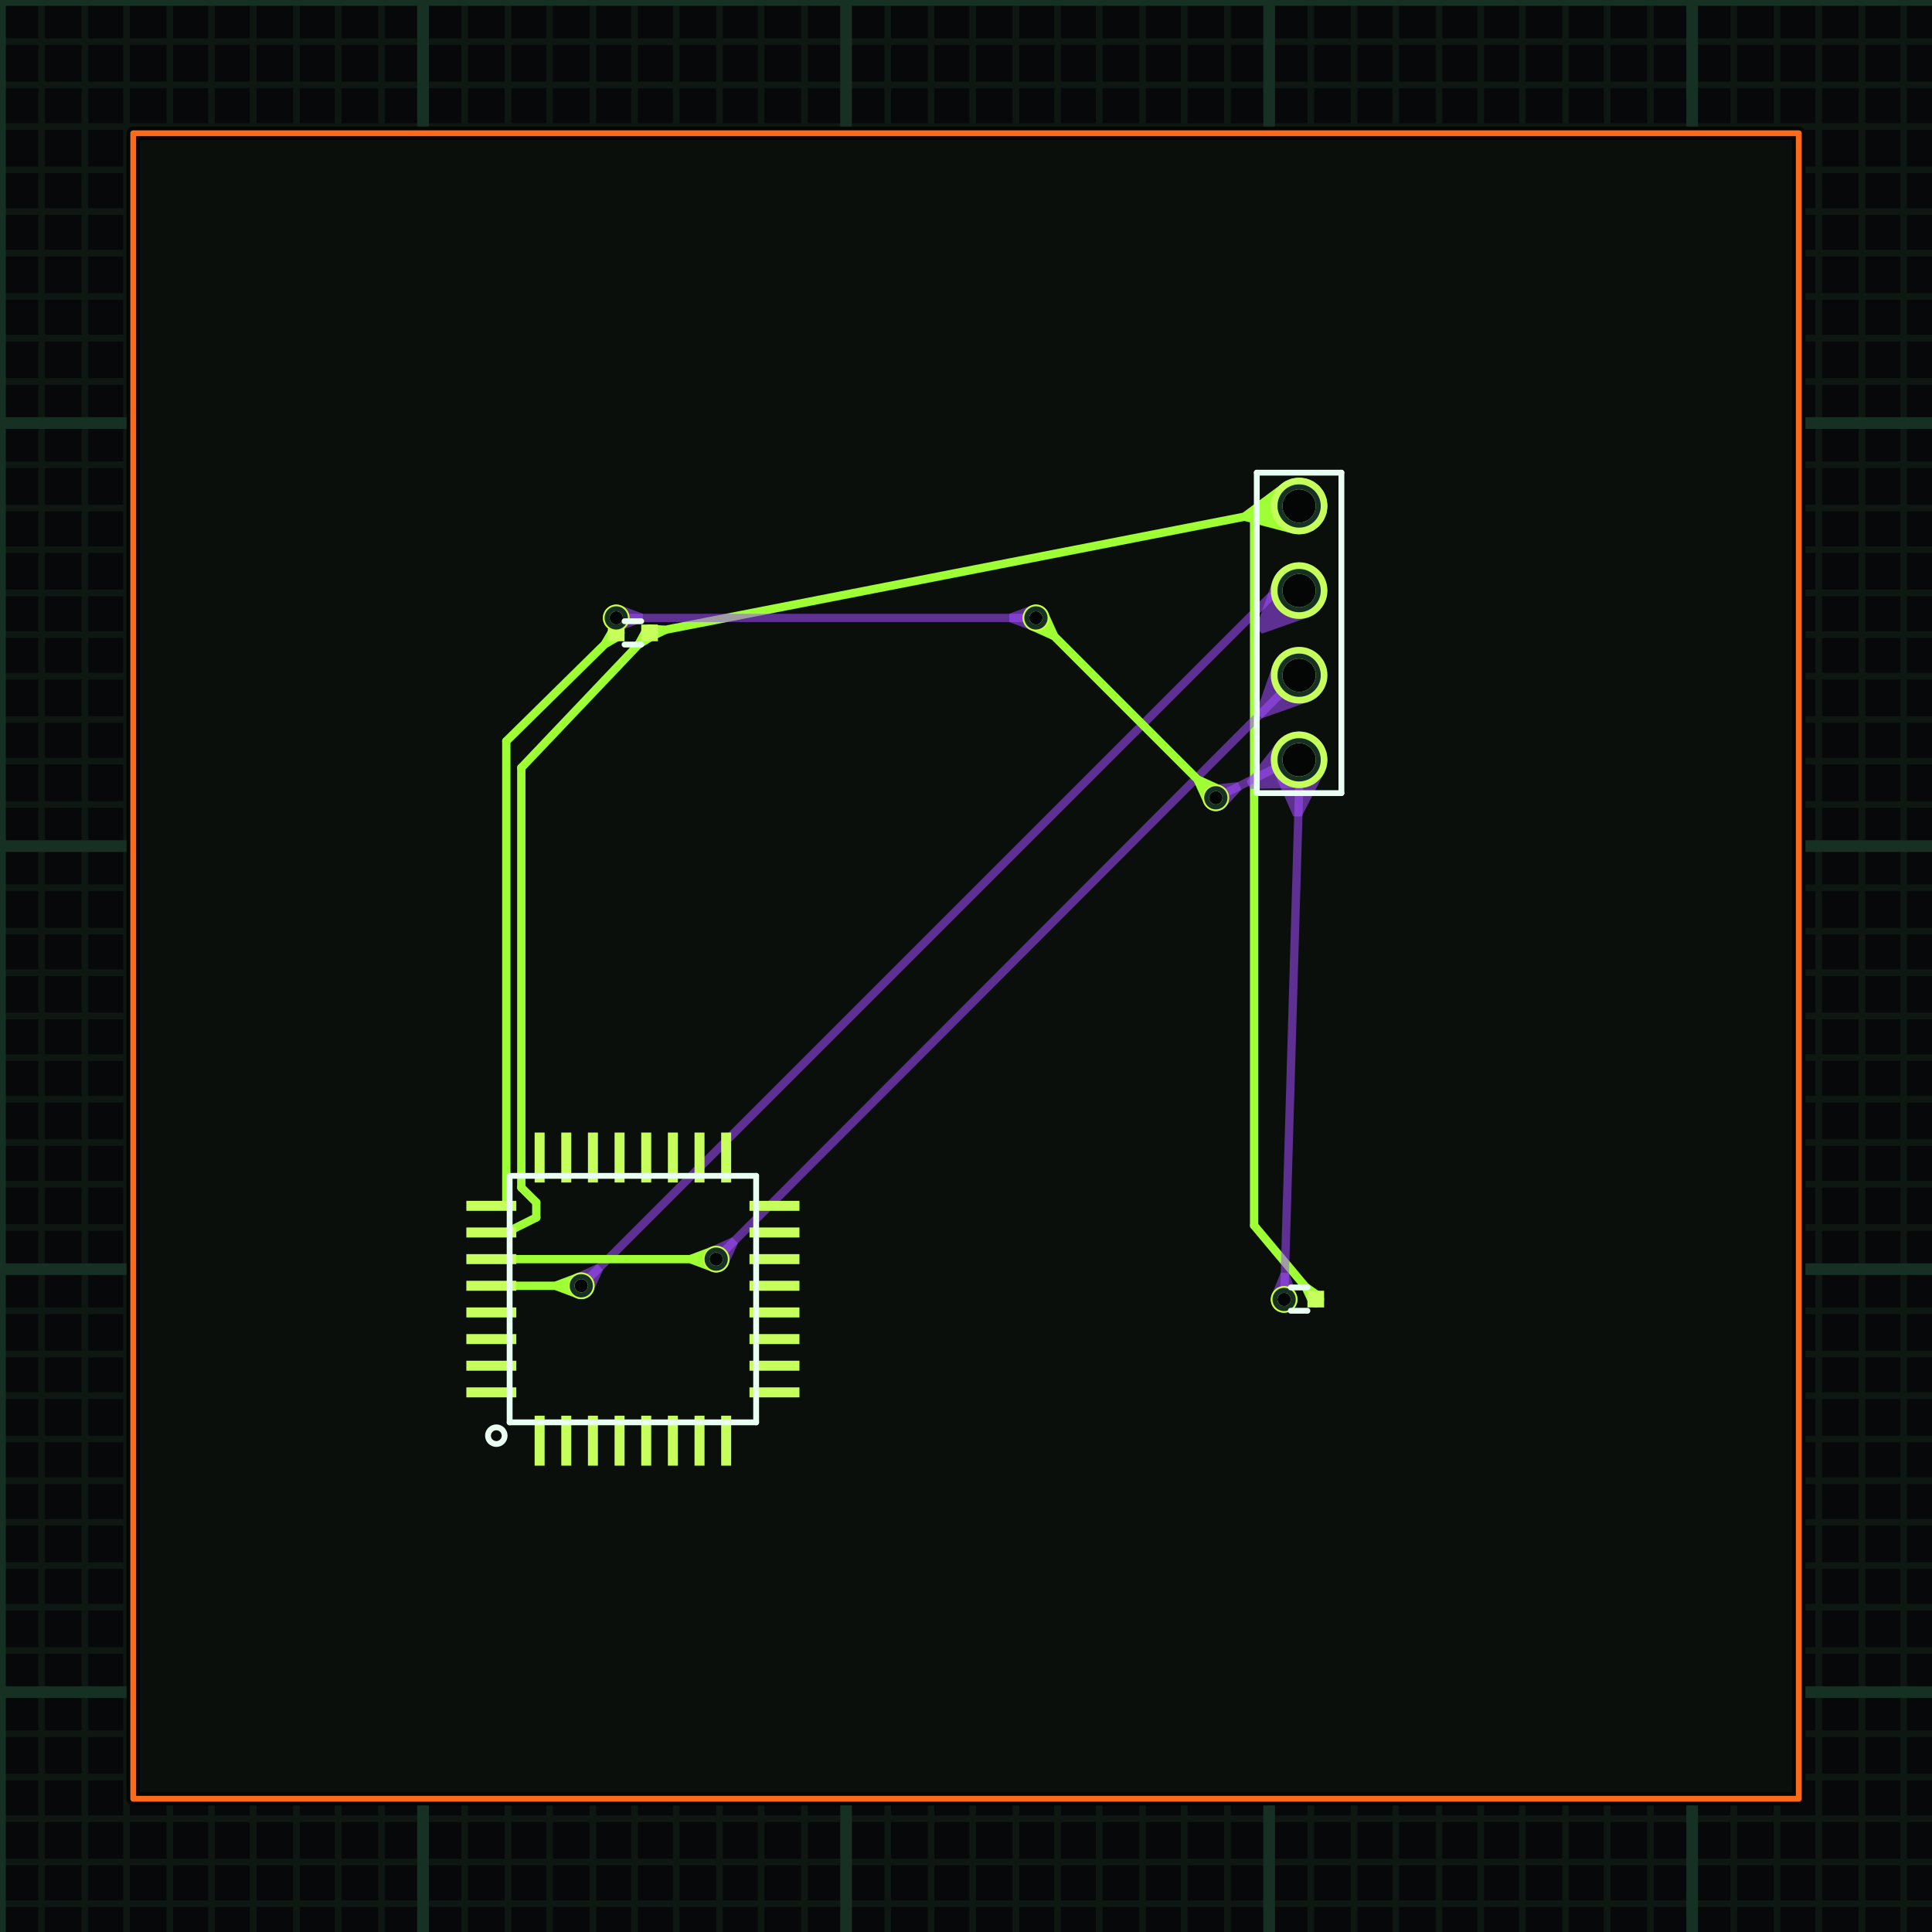
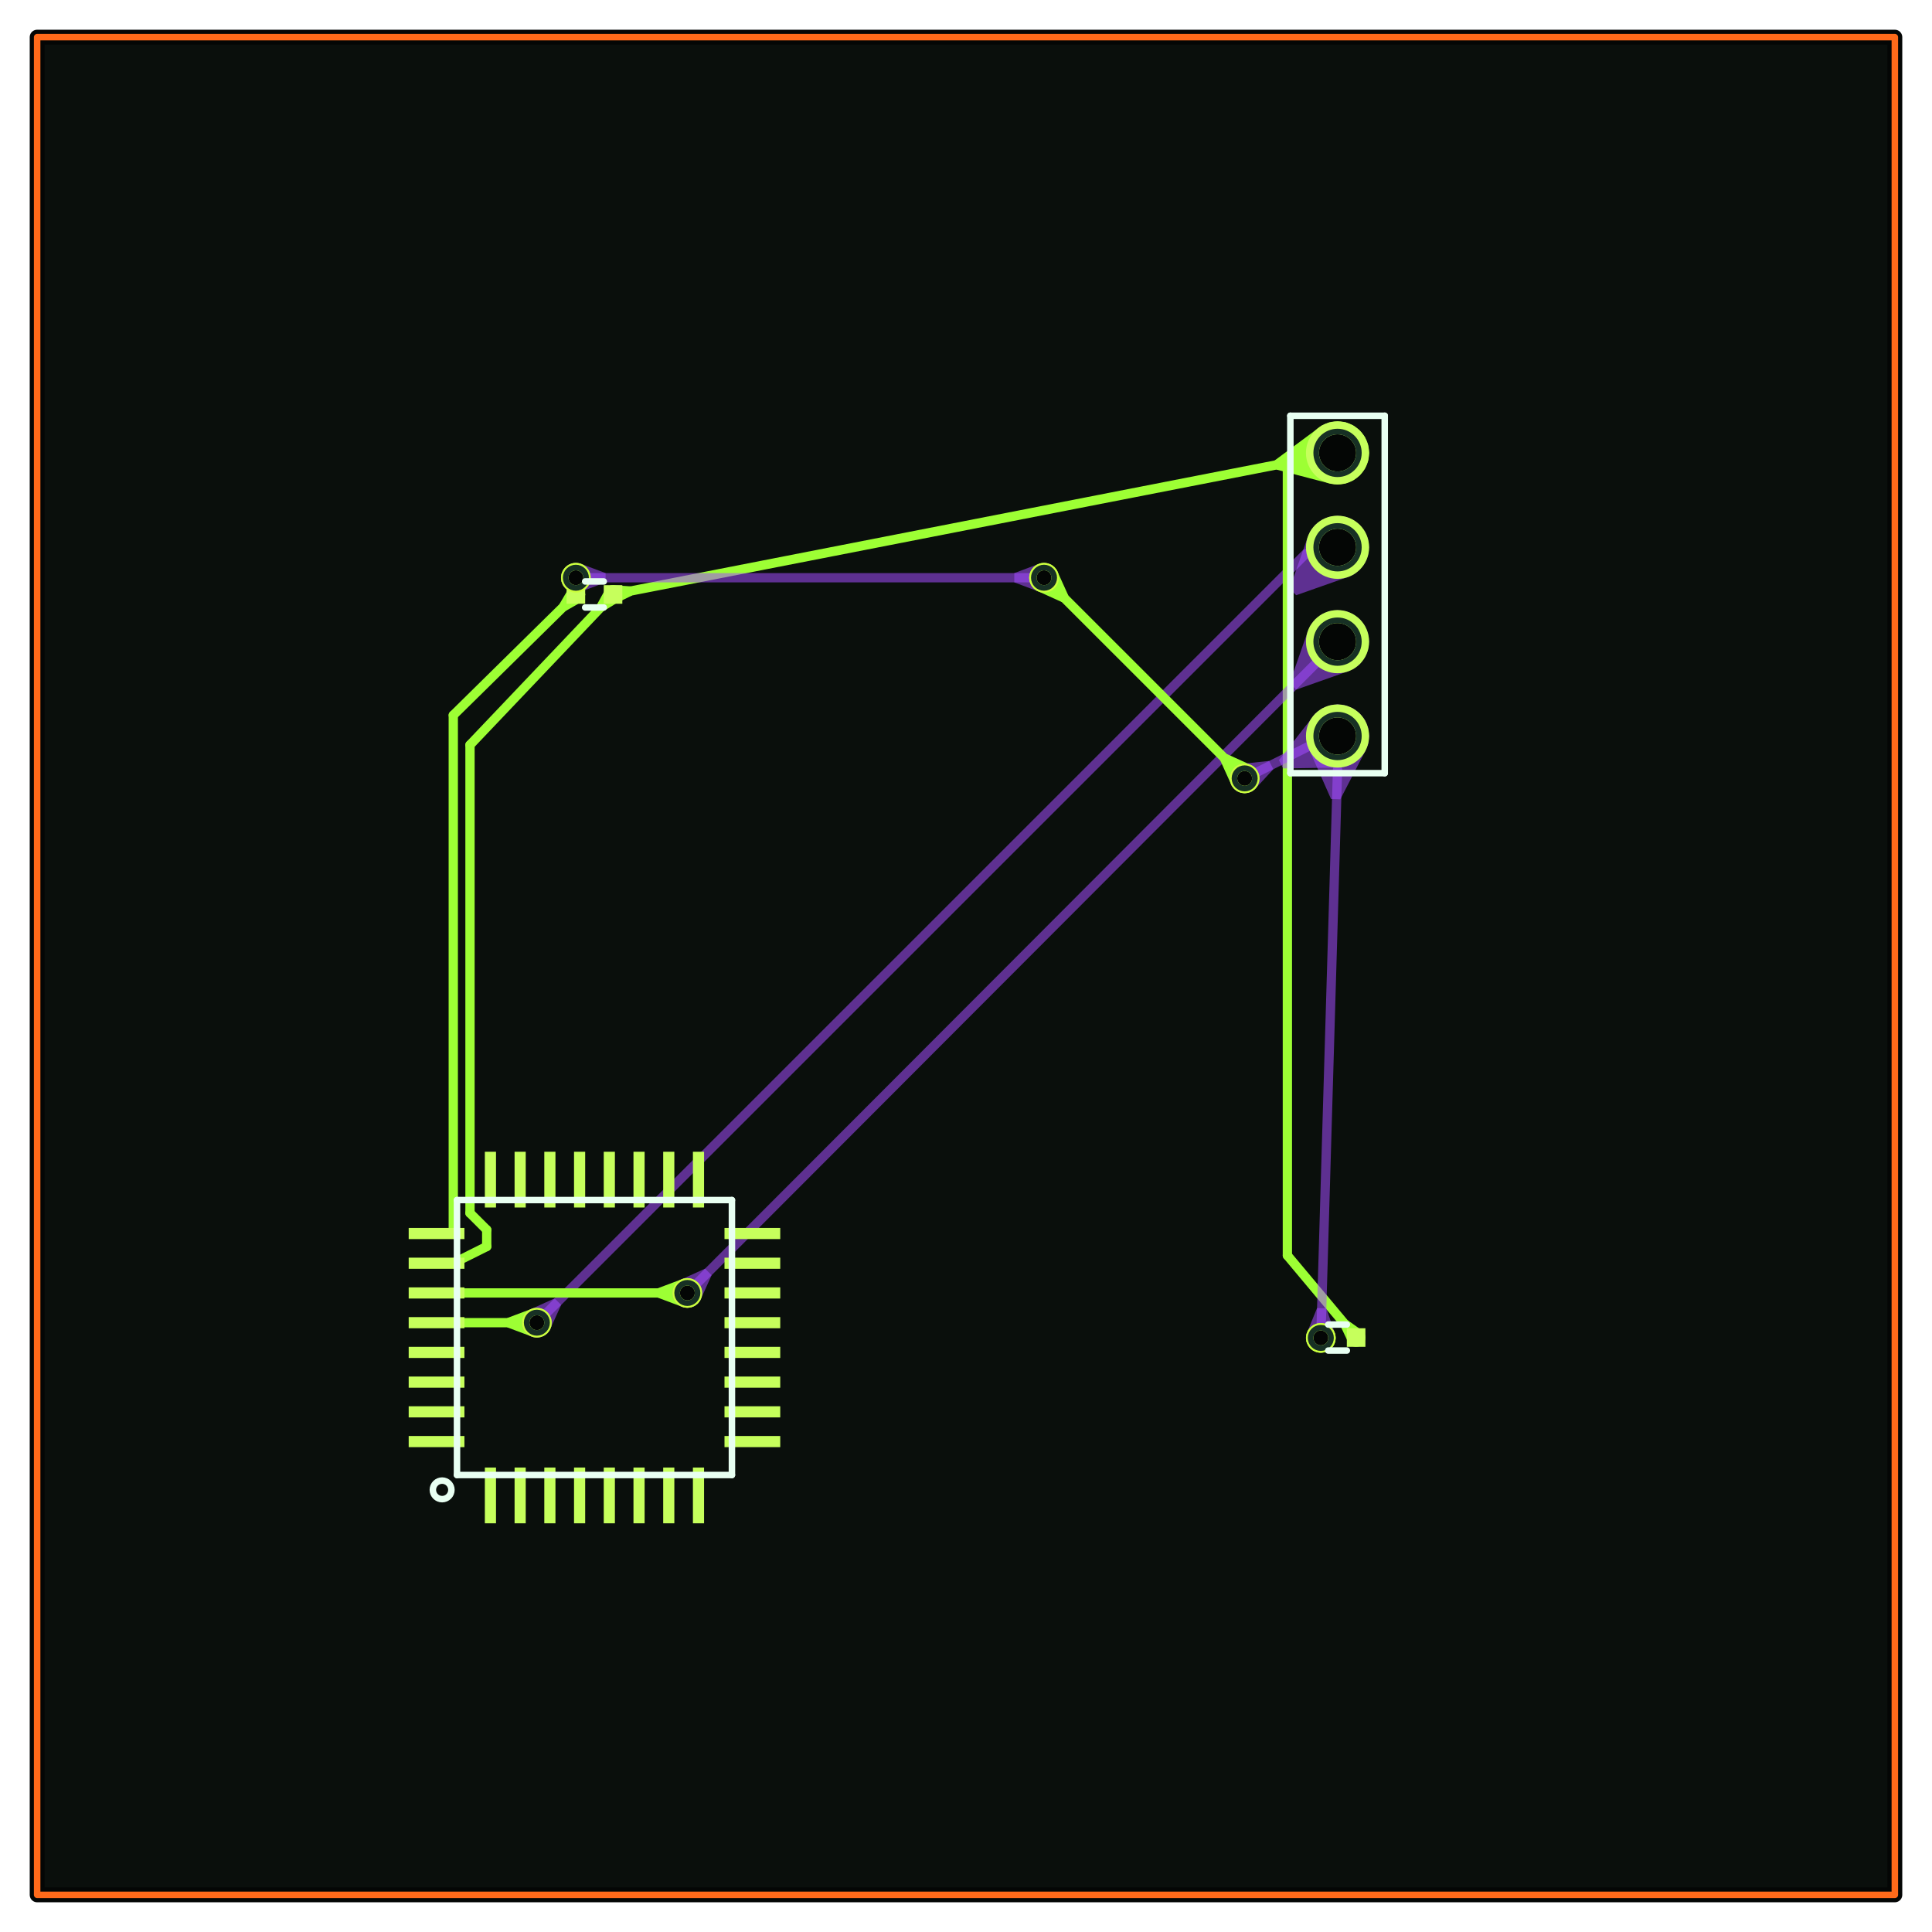
- <svg xmlns="http://www.w3.org/2000/svg" width="116.00" height="116.00" viewBox="0 0 116.00 116.00" shape-rendering="geometricPrecision" role="img" aria-label="vcad pcb render">
-   <rect x="0" y="0" width="116.00" height="116.00" fill="#06080A" />
-   <path d="M0.0 0 L0.0 116.0 M2.5 0 L2.5 116.0 M5.1 0 L5.1 116.0 M7.6 0 L7.6 116.0 M10.2 0 L10.2 116.0 M12.7 0 L12.7 116.0 M15.2 0 L15.2 116.0 M17.8 0 L17.8 116.0 M20.3 0 L20.3 116.0 M22.9 0 L22.9 116.0 M25.4 0 L25.4 116.0 M27.9 0 L27.9 116.0 M30.5 0 L30.5 116.0 M33.0 0 L33.0 116.0 M35.6 0 L35.6 116.0 M38.1 0 L38.1 116.0 M40.6 0 L40.6 116.0 M43.2 0 L43.2 116.0 M45.7 0 L45.7 116.0 M48.3 0 L48.3 116.0 M50.8 0 L50.8 116.0 M53.3 0 L53.3 116.0 M55.9 0 L55.9 116.0 M58.4 0 L58.4 116.0 M61.0 0 L61.0 116.0 M63.5 0 L63.5 116.0 M66.0 0 L66.0 116.0 M68.6 0 L68.6 116.0 M71.1 0 L71.1 116.0 M73.7 0 L73.7 116.0 M76.2 0 L76.2 116.0 M78.7 0 L78.7 116.0 M81.3 0 L81.3 116.0 M83.8 0 L83.8 116.0 M86.4 0 L86.4 116.0 M88.9 0 L88.9 116.0 M91.4 0 L91.4 116.0 M94.0 0 L94.0 116.0 M96.5 0 L96.5 116.0 M99.1 0 L99.1 116.0 M101.6 0 L101.6 116.0 M104.1 0 L104.1 116.0 M106.7 0 L106.7 116.0 M109.2 0 L109.2 116.0 M111.8 0 L111.8 116.0 M114.3 0 L114.3 116.0 M0 0.0 L116.0 0.0 M0 2.5 L116.0 2.5 M0 5.1 L116.0 5.1 M0 7.6 L116.0 7.6 M0 10.2 L116.0 10.2 M0 12.7 L116.0 12.7 M0 15.2 L116.0 15.2 M0 17.8 L116.0 17.8 M0 20.3 L116.0 20.3 M0 22.9 L116.0 22.9 M0 25.4 L116.0 25.4 M0 27.9 L116.0 27.9 M0 30.5 L116.0 30.5 M0 33.0 L116.0 33.0 M0 35.6 L116.0 35.6 M0 38.1 L116.0 38.1 M0 40.6 L116.0 40.6 M0 43.2 L116.0 43.2 M0 45.7 L116.0 45.7 M0 48.3 L116.0 48.3 M0 50.8 L116.0 50.8 M0 53.3 L116.0 53.3 M0 55.9 L116.0 55.9 M0 58.4 L116.0 58.4 M0 61.0 L116.0 61.0 M0 63.5 L116.0 63.5 M0 66.0 L116.0 66.0 M0 68.6 L116.0 68.6 M0 71.1 L116.0 71.1 M0 73.7 L116.0 73.7 M0 76.2 L116.0 76.2 M0 78.7 L116.0 78.7 M0 81.3 L116.0 81.3 M0 83.8 L116.0 83.8 M0 86.4 L116.0 86.4 M0 88.9 L116.0 88.9 M0 91.4 L116.0 91.4 M0 94.0 L116.0 94.0 M0 96.5 L116.0 96.5 M0 99.1 L116.0 99.1 M0 101.6 L116.0 101.6 M0 104.1 L116.0 104.1 M0 106.7 L116.0 106.7 M0 109.2 L116.0 109.2 M0 111.8 L116.0 111.8 M0 114.3 L116.0 114.3 " fill="none" stroke="#0E1712" stroke-width="0.4" />
-   <path d="M0.0 0 L0.0 116.0 M25.4 0 L25.4 116.0 M50.8 0 L50.8 116.0 M76.2 0 L76.2 116.0 M101.6 0 L101.6 116.0 M0 0.0 L116.0 0.0 M0 25.4 L116.0 25.4 M0 50.8 L116.0 50.8 M0 76.2 L116.0 76.2 M0 101.6 L116.0 101.6 " fill="none" stroke="#173024" stroke-width="0.7" />
-   <polygon points="8.000,108.000 108.000,108.000 108.000,8.000 8.000,8.000" fill="#0A0F0C" />
-   <polyline points="8.000,108.000 108.000,108.000 108.000,8.000 8.000,8.000 8.000,108.000" fill="none" stroke="#040605" stroke-width="0.800" stroke-linecap="round" stroke-linejoin="round" />
-   <line x1="30.400" y1="77.200" x2="34.900" y2="77.200" stroke="#9DFF34" stroke-width="0.500" stroke-linecap="round" />
+ <svg xmlns="http://www.w3.org/2000/svg" width="104.00" height="104.00" viewBox="0 0 104.00 104.00" shape-rendering="geometricPrecision" role="img" aria-label="vcad pcb render">
+   <polygon points="2.000,102.000 102.000,102.000 102.000,2.000 2.000,2.000" fill="#0A0F0C" />
+   <polyline points="2.000,102.000 102.000,102.000 102.000,2.000 2.000,2.000 2.000,102.000" fill="none" stroke="#040605" stroke-width="0.800" stroke-linecap="round" stroke-linejoin="round" />
+   <line x1="24.400" y1="71.200" x2="28.900" y2="71.200" stroke="#9DFF34" stroke-width="0.500" stroke-linecap="round" />
  <g opacity="0.550">
-     <line x1="34.900" y1="77.200" x2="76.300" y2="35.800" stroke="#A24BFF" stroke-width="0.500" stroke-linecap="round" />
+     <line x1="28.900" y1="71.200" x2="70.300" y2="29.800" stroke="#A24BFF" stroke-width="0.500" stroke-linecap="round" />
  </g>
-   <line x1="39.000" y1="38.000" x2="78.000" y2="30.380" stroke="#9DFF34" stroke-width="0.500" stroke-linecap="round" />
-   <line x1="75.300" y1="31.280" x2="75.300" y2="73.580" stroke="#9DFF34" stroke-width="0.500" stroke-linecap="round" />
-   <line x1="75.300" y1="73.580" x2="79.000" y2="78.000" stroke="#9DFF34" stroke-width="0.500" stroke-linecap="round" />
-   <line x1="30.400" y1="75.600" x2="43.000" y2="75.600" stroke="#9DFF34" stroke-width="0.500" stroke-linecap="round" />
+   <line x1="33.000" y1="32.000" x2="72.000" y2="24.380" stroke="#9DFF34" stroke-width="0.500" stroke-linecap="round" />
+   <line x1="69.300" y1="25.280" x2="69.300" y2="67.580" stroke="#9DFF34" stroke-width="0.500" stroke-linecap="round" />
+   <line x1="69.300" y1="67.580" x2="73.000" y2="72.000" stroke="#9DFF34" stroke-width="0.500" stroke-linecap="round" />
+   <line x1="24.400" y1="69.600" x2="37.000" y2="69.600" stroke="#9DFF34" stroke-width="0.500" stroke-linecap="round" />
  <g opacity="0.550">
-     <line x1="43.000" y1="75.600" x2="78.000" y2="40.540" stroke="#A24BFF" stroke-width="0.500" stroke-linecap="round" />
+     <line x1="37.000" y1="69.600" x2="72.000" y2="34.540" stroke="#A24BFF" stroke-width="0.500" stroke-linecap="round" />
  </g>
  <g opacity="0.550">
-     <line x1="78.000" y1="47.420" x2="77.100" y2="78.020" stroke="#A24BFF" stroke-width="0.500" stroke-linecap="round" />
+     <line x1="72.000" y1="41.420" x2="71.100" y2="72.020" stroke="#A24BFF" stroke-width="0.500" stroke-linecap="round" />
  </g>
-   <line x1="77.100" y1="78.020" x2="77.000" y2="78.000" stroke="#9DFF34" stroke-width="0.500" stroke-linecap="round" />
-   <line x1="30.400" y1="74.000" x2="32.200" y2="73.100" stroke="#9DFF34" stroke-width="0.500" stroke-linecap="round" />
-   <line x1="32.200" y1="73.100" x2="32.200" y2="72.200" stroke="#9DFF34" stroke-width="0.500" stroke-linecap="round" />
-   <line x1="32.200" y1="72.200" x2="31.300" y2="71.300" stroke="#9DFF34" stroke-width="0.500" stroke-linecap="round" />
-   <line x1="31.300" y1="71.300" x2="31.300" y2="46.100" stroke="#9DFF34" stroke-width="0.500" stroke-linecap="round" />
-   <line x1="31.300" y1="46.100" x2="39.000" y2="38.000" stroke="#9DFF34" stroke-width="0.500" stroke-linecap="round" />
-   <line x1="37.000" y1="38.000" x2="37.000" y2="37.100" stroke="#9DFF34" stroke-width="0.500" stroke-linecap="round" />
+   <line x1="71.100" y1="72.020" x2="71.000" y2="72.000" stroke="#9DFF34" stroke-width="0.500" stroke-linecap="round" />
+   <line x1="24.400" y1="68.000" x2="26.200" y2="67.100" stroke="#9DFF34" stroke-width="0.500" stroke-linecap="round" />
+   <line x1="26.200" y1="67.100" x2="26.200" y2="66.200" stroke="#9DFF34" stroke-width="0.500" stroke-linecap="round" />
+   <line x1="26.200" y1="66.200" x2="25.300" y2="65.300" stroke="#9DFF34" stroke-width="0.500" stroke-linecap="round" />
+   <line x1="25.300" y1="65.300" x2="25.300" y2="40.100" stroke="#9DFF34" stroke-width="0.500" stroke-linecap="round" />
+   <line x1="25.300" y1="40.100" x2="33.000" y2="32.000" stroke="#9DFF34" stroke-width="0.500" stroke-linecap="round" />
+   <line x1="31.000" y1="32.000" x2="31.000" y2="31.100" stroke="#9DFF34" stroke-width="0.500" stroke-linecap="round" />
  <g opacity="0.550">
-     <line x1="37.000" y1="37.100" x2="62.200" y2="37.100" stroke="#A24BFF" stroke-width="0.500" stroke-linecap="round" />
+     <line x1="31.000" y1="31.100" x2="56.200" y2="31.100" stroke="#A24BFF" stroke-width="0.500" stroke-linecap="round" />
  </g>
-   <line x1="62.200" y1="37.100" x2="73.000" y2="47.900" stroke="#9DFF34" stroke-width="0.500" stroke-linecap="round" />
+   <line x1="56.200" y1="31.100" x2="67.000" y2="41.900" stroke="#9DFF34" stroke-width="0.500" stroke-linecap="round" />
  <g opacity="0.550">
-     <line x1="73.000" y1="47.900" x2="76.600" y2="46.100" stroke="#A24BFF" stroke-width="0.500" stroke-linecap="round" />
+     <line x1="67.000" y1="41.900" x2="70.600" y2="40.100" stroke="#A24BFF" stroke-width="0.500" stroke-linecap="round" />
  </g>
-   <line x1="30.400" y1="72.400" x2="30.400" y2="44.500" stroke="#9DFF34" stroke-width="0.500" stroke-linecap="round" />
-   <line x1="30.400" y1="44.500" x2="37.000" y2="38.000" stroke="#9DFF34" stroke-width="0.500" stroke-linecap="round" />
-   <polygon points="33.300,77.450 34.693,77.973 34.900,78.000 35.107,77.973 35.300,77.893 35.466,77.766 35.593,77.600 35.673,77.407 35.700,77.200 35.673,76.993 35.593,76.800 35.466,76.634 35.300,76.507 35.107,76.427 34.900,76.400 34.693,76.427 33.300,76.950" fill="#9DFF34" />
+   <line x1="24.400" y1="66.400" x2="24.400" y2="38.500" stroke="#9DFF34" stroke-width="0.500" stroke-linecap="round" />
+   <line x1="24.400" y1="38.500" x2="31.000" y2="32.000" stroke="#9DFF34" stroke-width="0.500" stroke-linecap="round" />
+   <polygon points="27.300,71.450 28.693,71.973 28.900,72.000 29.107,71.973 29.300,71.893 29.466,71.766 29.593,71.600 29.673,71.407 29.700,71.200 29.673,70.993 29.593,70.800 29.466,70.634 29.300,70.507 29.107,70.427 28.900,70.400 28.693,70.427 27.300,70.950" fill="#9DFF34" />
  <g opacity="0.550">
-     <polygon points="34.100,77.200 34.127,77.407 34.207,77.600 34.334,77.766 34.500,77.893 34.693,77.973 34.900,78.000 35.107,77.973 35.300,77.893 35.466,77.766 35.593,77.600 36.208,76.245 35.855,75.892 34.500,76.507 34.334,76.634 34.207,76.800 34.127,76.993" fill="#A24BFF" />
+     <polygon points="28.100,71.200 28.127,71.407 28.207,71.600 28.334,71.766 28.500,71.893 28.693,71.973 28.900,72.000 29.107,71.973 29.300,71.893 29.466,71.766 29.593,71.600 30.208,70.245 29.855,69.892 28.500,70.507 28.334,70.634 28.207,70.800 28.127,70.993" fill="#A24BFF" />
  </g>
  <g opacity="0.550">
-     <polygon points="75.419,37.687 75.773,38.041 78.440,37.102 78.850,36.932 79.202,36.662 79.472,36.310 79.642,35.900 79.700,35.460 79.642,35.020 79.472,34.610 79.202,34.258 78.850,33.988 78.440,33.818 78.000,33.760 77.560,33.818 77.150,33.988 76.798,34.258 76.528,34.610 76.358,35.020" fill="#A24BFF" />
+     <polygon points="69.419,31.687 69.773,32.041 72.440,31.102 72.850,30.932 73.202,30.662 73.472,30.310 73.642,29.900 73.700,29.460 73.642,29.020 73.472,28.610 73.202,28.258 72.850,27.988 72.440,27.818 72.000,27.760 71.560,27.818 71.150,27.988 70.798,28.258 70.528,28.610 70.358,29.020" fill="#A24BFF" />
  </g>
-   <polygon points="38.500,38.000 38.517,38.129 38.567,38.250 38.646,38.354 38.750,38.433 38.871,38.483 39.000,38.500 39.129,38.483 39.250,38.433 40.029,38.054 39.934,37.563 39.000,37.500 38.871,37.517 38.750,37.567 38.646,37.646 38.567,37.750 38.517,37.871" fill="#9DFF34" />
-   <polygon points="74.615,30.787 74.711,31.277 77.560,32.022 78.000,32.080 78.440,32.022 78.850,31.852 79.202,31.582 79.472,31.230 79.642,30.820 79.700,30.380 79.642,29.940 79.472,29.530 79.202,29.178 78.850,28.908 78.440,28.738 78.000,28.680 77.560,28.738 77.150,28.908" fill="#9DFF34" />
-   <polygon points="78.166,77.394 78.567,78.250 78.646,78.354 78.750,78.433 78.871,78.483 79.000,78.500 79.129,78.483 79.250,78.433 79.354,78.354 79.433,78.250 79.483,78.129 79.500,78.000 79.483,77.871 79.433,77.750 79.354,77.646 79.250,77.567 78.550,77.073" fill="#9DFF34" />
-   <polygon points="41.400,75.850 42.793,76.373 43.000,76.400 43.207,76.373 43.400,76.293 43.566,76.166 43.693,76.000 43.773,75.807 43.800,75.600 43.773,75.393 43.693,75.200 43.566,75.034 43.400,74.907 43.207,74.827 43.000,74.800 42.793,74.827 41.400,75.350" fill="#9DFF34" />
+   <polygon points="32.500,32.000 32.517,32.129 32.567,32.250 32.646,32.354 32.750,32.433 32.871,32.483 33.000,32.500 33.129,32.483 33.250,32.433 34.029,32.054 33.934,31.563 33.000,31.500 32.871,31.517 32.750,31.567 32.646,31.646 32.567,31.750 32.517,31.871" fill="#9DFF34" />
+   <polygon points="68.615,24.787 68.711,25.277 71.560,26.022 72.000,26.080 72.440,26.022 72.850,25.852 73.202,25.582 73.472,25.230 73.642,24.820 73.700,24.380 73.642,23.940 73.472,23.530 73.202,23.178 72.850,22.908 72.440,22.738 72.000,22.680 71.560,22.738 71.150,22.908" fill="#9DFF34" />
+   <polygon points="72.166,71.394 72.567,72.250 72.646,72.354 72.750,72.433 72.871,72.483 73.000,72.500 73.129,72.483 73.250,72.433 73.354,72.354 73.433,72.250 73.483,72.129 73.500,72.000 73.483,71.871 73.433,71.750 73.354,71.646 73.250,71.567 72.550,71.073" fill="#9DFF34" />
+   <polygon points="35.400,69.850 36.793,70.373 37.000,70.400 37.207,70.373 37.400,70.293 37.566,70.166 37.693,70.000 37.773,69.807 37.800,69.600 37.773,69.393 37.693,69.200 37.566,69.034 37.400,68.907 37.207,68.827 37.000,68.800 36.793,68.827 35.400,69.350" fill="#9DFF34" />
  <g opacity="0.550">
-     <polygon points="42.200,75.600 42.227,75.807 42.307,76.000 42.434,76.166 42.600,76.293 42.793,76.373 43.000,76.400 43.207,76.373 43.400,76.293 43.566,76.166 43.693,76.000 44.307,74.644 43.953,74.291 42.600,74.907 42.434,75.034 42.307,75.200 42.227,75.393" fill="#A24BFF" />
+     <polygon points="36.200,69.600 36.227,69.807 36.307,70.000 36.434,70.166 36.600,70.293 36.793,70.373 37.000,70.400 37.207,70.373 37.400,70.293 37.566,70.166 37.693,70.000 38.307,68.644 37.953,68.291 36.600,68.907 36.434,69.034 36.307,69.200 36.227,69.393" fill="#A24BFF" />
  </g>
  <g opacity="0.550">
-     <polygon points="75.421,42.770 75.775,43.123 78.440,42.182 78.850,42.012 79.202,41.742 79.472,41.390 79.642,40.980 79.700,40.540 79.642,40.100 79.472,39.690 79.202,39.338 78.850,39.068 78.440,38.898 78.000,38.840 77.560,38.898 77.150,39.068 76.798,39.338 76.528,39.690 76.358,40.100" fill="#A24BFF" />
+     <polygon points="69.421,36.770 69.775,37.123 72.440,36.182 72.850,36.012 73.202,35.742 73.472,35.390 73.642,34.980 73.700,34.540 73.642,34.100 73.472,33.690 73.202,33.338 72.850,33.068 72.440,32.898 72.000,32.840 71.560,32.898 71.150,33.068 70.798,33.338 70.528,33.690 70.358,34.100" fill="#A24BFF" />
  </g>
  <g opacity="0.550">
-     <polygon points="76.300,45.620 76.358,46.060 76.528,46.470 77.650,49.011 78.150,49.026 79.472,46.470 79.642,46.060 79.700,45.620 79.642,45.180 79.472,44.770 79.202,44.418 78.850,44.148 78.440,43.978 78.000,43.920 77.560,43.978 77.150,44.148 76.798,44.418 76.528,44.770 76.358,45.180" fill="#A24BFF" />
+     <polygon points="70.300,39.620 70.358,40.060 70.528,40.470 71.650,43.011 72.150,43.026 73.472,40.470 73.642,40.060 73.700,39.620 73.642,39.180 73.472,38.770 73.202,38.418 72.850,38.148 72.440,37.978 72.000,37.920 71.560,37.978 71.150,38.148 70.798,38.418 70.528,38.770 70.358,39.180" fill="#A24BFF" />
  </g>
  <g opacity="0.550">
-     <polygon points="76.300,78.020 76.327,78.227 76.407,78.420 76.534,78.586 76.700,78.713 76.893,78.793 77.100,78.820 77.307,78.793 77.500,78.713 77.666,78.586 77.793,78.420 77.873,78.227 77.900,78.020 77.873,77.813 77.397,76.428 76.897,76.413 76.327,77.813" fill="#A24BFF" />
+     <polygon points="70.300,72.020 70.327,72.227 70.407,72.420 70.534,72.586 70.700,72.713 70.893,72.793 71.100,72.820 71.307,72.793 71.500,72.713 71.666,72.586 71.793,72.420 71.873,72.227 71.900,72.020 71.873,71.813 71.397,70.428 70.897,70.413 70.327,71.813" fill="#A24BFF" />
  </g>
-   <polygon points="76.300,78.020 76.327,78.227 76.407,78.420 76.534,78.586 76.700,78.713 76.893,78.793 77.100,78.820 77.307,78.793 77.500,78.713 77.666,78.586 77.793,78.420 77.873,78.227 77.900,78.020 77.873,77.813 77.793,77.620 77.666,77.454 77.500,77.327 77.307,77.247 77.100,77.220 76.893,77.247 76.700,77.327 76.534,77.454 76.407,77.620 76.327,77.813" fill="#9DFF34" />
-   <polygon points="76.500,78.000 76.517,78.129 76.567,78.250 76.646,78.354 76.750,78.433 76.871,78.483 77.000,78.500 77.129,78.483 77.250,78.433 77.354,78.354 77.433,78.250 77.483,78.129 77.500,78.000 77.483,77.871 77.433,77.750 77.354,77.646 77.250,77.567 77.129,77.517 77.000,77.500 76.871,77.517 76.750,77.567 76.646,77.646 76.567,77.750 76.517,77.871" fill="#9DFF34" />
-   <polygon points="38.130,38.553 38.492,38.897 39.250,38.433 39.354,38.354 39.433,38.250 39.483,38.129 39.500,38.000 39.483,37.871 39.433,37.750 39.354,37.646 39.250,37.567 39.129,37.517 39.000,37.500 38.871,37.517 38.750,37.567 38.646,37.646 38.567,37.750" fill="#9DFF34" />
-   <polygon points="36.500,38.000 36.517,38.129 36.567,38.250 36.646,38.354 36.750,38.433 36.871,38.483 37.000,38.500 37.129,38.483 37.250,38.433 37.354,38.354 37.433,38.250 37.483,38.129 37.500,38.000 37.483,37.871 37.250,37.190 36.750,37.190 36.517,37.871" fill="#9DFF34" />
-   <polygon points="36.200,37.100 36.227,37.307 36.307,37.500 36.434,37.666 36.750,37.910 37.250,37.910 37.566,37.666 37.693,37.500 37.773,37.307 37.800,37.100 37.773,36.893 37.693,36.700 37.566,36.534 37.400,36.407 37.207,36.327 37.000,36.300 36.793,36.327 36.600,36.407 36.434,36.534 36.307,36.700 36.227,36.893" fill="#9DFF34" />
+   <polygon points="70.300,72.020 70.327,72.227 70.407,72.420 70.534,72.586 70.700,72.713 70.893,72.793 71.100,72.820 71.307,72.793 71.500,72.713 71.666,72.586 71.793,72.420 71.873,72.227 71.900,72.020 71.873,71.813 71.793,71.620 71.666,71.454 71.500,71.327 71.307,71.247 71.100,71.220 70.893,71.247 70.700,71.327 70.534,71.454 70.407,71.620 70.327,71.813" fill="#9DFF34" />
+   <polygon points="70.500,72.000 70.517,72.129 70.567,72.250 70.646,72.354 70.750,72.433 70.871,72.483 71.000,72.500 71.129,72.483 71.250,72.433 71.354,72.354 71.433,72.250 71.483,72.129 71.500,72.000 71.483,71.871 71.433,71.750 71.354,71.646 71.250,71.567 71.129,71.517 71.000,71.500 70.871,71.517 70.750,71.567 70.646,71.646 70.567,71.750 70.517,71.871" fill="#9DFF34" />
+   <polygon points="32.130,32.553 32.492,32.897 33.250,32.433 33.354,32.354 33.433,32.250 33.483,32.129 33.500,32.000 33.483,31.871 33.433,31.750 33.354,31.646 33.250,31.567 33.129,31.517 33.000,31.500 32.871,31.517 32.750,31.567 32.646,31.646 32.567,31.750" fill="#9DFF34" />
+   <polygon points="30.500,32.000 30.517,32.129 30.567,32.250 30.646,32.354 30.750,32.433 30.871,32.483 31.000,32.500 31.129,32.483 31.250,32.433 31.354,32.354 31.433,32.250 31.483,32.129 31.500,32.000 31.483,31.871 31.250,31.190 30.750,31.190 30.517,31.871" fill="#9DFF34" />
+   <polygon points="30.200,31.100 30.227,31.307 30.307,31.500 30.434,31.666 30.750,31.910 31.250,31.910 31.566,31.666 31.693,31.500 31.773,31.307 31.800,31.100 31.773,30.893 31.693,30.700 31.566,30.534 31.400,30.407 31.207,30.327 31.000,30.300 30.793,30.327 30.600,30.407 30.434,30.534 30.307,30.700 30.227,30.893" fill="#9DFF34" />
  <g opacity="0.550">
-     <polygon points="36.200,37.100 36.227,37.307 36.307,37.500 36.434,37.666 36.600,37.793 36.793,37.873 37.000,37.900 37.207,37.873 38.600,37.350 38.600,36.850 37.207,36.327 37.000,36.300 36.793,36.327 36.600,36.407 36.434,36.534 36.307,36.700 36.227,36.893" fill="#A24BFF" />
+     <polygon points="30.200,31.100 30.227,31.307 30.307,31.500 30.434,31.666 30.600,31.793 30.793,31.873 31.000,31.900 31.207,31.873 32.600,31.350 32.600,30.850 31.207,30.327 31.000,30.300 30.793,30.327 30.600,30.407 30.434,30.534 30.307,30.700 30.227,30.893" fill="#A24BFF" />
  </g>
  <g opacity="0.550">
-     <polygon points="60.600,37.350 61.993,37.873 62.200,37.900 62.407,37.873 62.600,37.793 62.766,37.666 62.893,37.500 62.973,37.307 63.000,37.100 62.973,36.893 62.893,36.700 62.766,36.534 62.600,36.407 62.407,36.327 62.200,36.300 61.993,36.327 60.600,36.850" fill="#A24BFF" />
+     <polygon points="54.600,31.350 55.993,31.873 56.200,31.900 56.407,31.873 56.600,31.793 56.766,31.666 56.893,31.500 56.973,31.307 57.000,31.100 56.973,30.893 56.893,30.700 56.766,30.534 56.600,30.407 56.407,30.327 56.200,30.300 55.993,30.327 54.600,30.850" fill="#A24BFF" />
  </g>
-   <polygon points="61.400,37.100 61.427,37.307 61.507,37.500 61.634,37.666 61.800,37.793 63.155,38.408 63.508,38.055 62.893,36.700 62.766,36.534 62.600,36.407 62.407,36.327 62.200,36.300 61.993,36.327 61.800,36.407 61.634,36.534 61.507,36.700 61.427,36.893" fill="#9DFF34" />
-   <polygon points="71.692,46.945 72.307,48.300 72.434,48.466 72.600,48.593 72.793,48.673 73.000,48.700 73.207,48.673 73.400,48.593 73.566,48.466 73.693,48.300 73.773,48.107 73.800,47.900 73.773,47.693 73.693,47.500 73.566,47.334 73.400,47.207 72.045,46.592" fill="#9DFF34" />
+   <polygon points="55.400,31.100 55.427,31.307 55.507,31.500 55.634,31.666 55.800,31.793 57.155,32.408 57.508,32.055 56.893,30.700 56.766,30.534 56.600,30.407 56.407,30.327 56.200,30.300 55.993,30.327 55.800,30.407 55.634,30.534 55.507,30.700 55.427,30.893" fill="#9DFF34" />
+   <polygon points="65.692,40.945 66.307,42.300 66.434,42.466 66.600,42.593 66.793,42.673 67.000,42.700 67.207,42.673 67.400,42.593 67.566,42.466 67.693,42.300 67.773,42.107 67.800,41.900 67.773,41.693 67.693,41.500 67.566,41.334 67.400,41.207 66.045,40.592" fill="#9DFF34" />
  <g opacity="0.550">
-     <polygon points="72.200,47.900 72.227,48.107 72.307,48.300 72.434,48.466 72.600,48.593 72.793,48.673 73.000,48.700 73.207,48.673 73.400,48.593 73.566,48.466 74.543,47.408 74.319,46.961 73.000,47.100 72.793,47.127 72.600,47.207 72.434,47.334 72.307,47.500 72.227,47.693" fill="#A24BFF" />
+     <polygon points="66.200,41.900 66.227,42.107 66.307,42.300 66.434,42.466 66.600,42.593 66.793,42.673 67.000,42.700 67.207,42.673 67.400,42.593 67.566,42.466 68.543,41.408 68.319,40.961 67.000,41.100 66.793,41.127 66.600,41.207 66.434,41.334 66.307,41.500 66.227,41.693" fill="#A24BFF" />
  </g>
  <g opacity="0.550">
-     <polygon points="74.847,46.917 75.071,47.364 78.000,47.320 78.440,47.262 78.850,47.092 79.202,46.822 79.472,46.470 79.642,46.060 79.700,45.620 79.642,45.180 79.472,44.770 79.202,44.418 78.850,44.148 78.440,43.978 78.000,43.920 77.560,43.978 77.150,44.148 76.798,44.418" fill="#A24BFF" />
+     <polygon points="68.847,40.917 69.071,41.364 72.000,41.320 72.440,41.262 72.850,41.092 73.202,40.822 73.472,40.470 73.642,40.060 73.700,39.620 73.642,39.180 73.472,38.770 73.202,38.418 72.850,38.148 72.440,37.978 72.000,37.920 71.560,37.978 71.150,38.148 70.798,38.418" fill="#A24BFF" />
  </g>
-   <polygon points="36.112,38.524 36.463,38.880 37.250,38.433 37.354,38.354 37.433,38.250 37.483,38.129 37.500,38.000 37.483,37.871 37.433,37.750 37.354,37.646 37.250,37.567 37.129,37.517 37.000,37.500 36.871,37.517 36.750,37.567 36.646,37.646 36.567,37.750" fill="#9DFF34" />
-   <polygon points="28.000,72.700 31.000,72.700 31.000,72.100 28.000,72.100" fill="#C6FF5C" />
-   <polygon points="28.000,74.300 31.000,74.300 31.000,73.700 28.000,73.700" fill="#C6FF5C" />
-   <polygon points="28.000,75.900 31.000,75.900 31.000,75.300 28.000,75.300" fill="#C6FF5C" />
-   <polygon points="28.000,77.500 31.000,77.500 31.000,76.900 28.000,76.900" fill="#C6FF5C" />
-   <polygon points="28.000,79.100 31.000,79.100 31.000,78.500 28.000,78.500" fill="#C6FF5C" />
-   <polygon points="28.000,80.700 31.000,80.700 31.000,80.100 28.000,80.100" fill="#C6FF5C" />
-   <polygon points="28.000,82.300 31.000,82.300 31.000,81.700 28.000,81.700" fill="#C6FF5C" />
-   <polygon points="28.000,83.900 31.000,83.900 31.000,83.300 28.000,83.300" fill="#C6FF5C" />
-   <polygon points="32.100,71.000 32.700,71.000 32.700,68.000 32.100,68.000" fill="#C6FF5C" />
-   <polygon points="33.700,71.000 34.300,71.000 34.300,68.000 33.700,68.000" fill="#C6FF5C" />
-   <polygon points="35.300,71.000 35.900,71.000 35.900,68.000 35.300,68.000" fill="#C6FF5C" />
-   <polygon points="36.900,71.000 37.500,71.000 37.500,68.000 36.900,68.000" fill="#C6FF5C" />
-   <polygon points="38.500,71.000 39.100,71.000 39.100,68.000 38.500,68.000" fill="#C6FF5C" />
-   <polygon points="40.100,71.000 40.700,71.000 40.700,68.000 40.100,68.000" fill="#C6FF5C" />
-   <polygon points="41.700,71.000 42.300,71.000 42.300,68.000 41.700,68.000" fill="#C6FF5C" />
-   <polygon points="43.300,71.000 43.900,71.000 43.900,68.000 43.300,68.000" fill="#C6FF5C" />
-   <polygon points="45.000,83.900 48.000,83.900 48.000,83.300 45.000,83.300" fill="#C6FF5C" />
-   <polygon points="45.000,82.300 48.000,82.300 48.000,81.700 45.000,81.700" fill="#C6FF5C" />
-   <polygon points="45.000,80.700 48.000,80.700 48.000,80.100 45.000,80.100" fill="#C6FF5C" />
-   <polygon points="45.000,79.100 48.000,79.100 48.000,78.500 45.000,78.500" fill="#C6FF5C" />
-   <polygon points="45.000,77.500 48.000,77.500 48.000,76.900 45.000,76.900" fill="#C6FF5C" />
-   <polygon points="45.000,75.900 48.000,75.900 48.000,75.300 45.000,75.300" fill="#C6FF5C" />
-   <polygon points="45.000,74.300 48.000,74.300 48.000,73.700 45.000,73.700" fill="#C6FF5C" />
-   <polygon points="45.000,72.700 48.000,72.700 48.000,72.100 45.000,72.100" fill="#C6FF5C" />
-   <polygon points="43.300,88.000 43.900,88.000 43.900,85.000 43.300,85.000" fill="#C6FF5C" />
-   <polygon points="41.700,88.000 42.300,88.000 42.300,85.000 41.700,85.000" fill="#C6FF5C" />
-   <polygon points="40.100,88.000 40.700,88.000 40.700,85.000 40.100,85.000" fill="#C6FF5C" />
-   <polygon points="38.500,88.000 39.100,88.000 39.100,85.000 38.500,85.000" fill="#C6FF5C" />
-   <polygon points="36.900,88.000 37.500,88.000 37.500,85.000 36.900,85.000" fill="#C6FF5C" />
-   <polygon points="35.300,88.000 35.900,88.000 35.900,85.000 35.300,85.000" fill="#C6FF5C" />
-   <polygon points="33.700,88.000 34.300,88.000 34.300,85.000 33.700,85.000" fill="#C6FF5C" />
-   <polygon points="32.100,88.000 32.700,88.000 32.700,85.000 32.100,85.000" fill="#C6FF5C" />
-   <polygon points="76.500,78.500 77.500,78.500 77.500,77.500 76.500,77.500" fill="#C6FF5C" />
-   <polygon points="78.500,78.500 79.500,78.500 79.500,77.500 78.500,77.500" fill="#C6FF5C" />
-   <polygon points="36.500,38.500 37.500,38.500 37.500,37.500 36.500,37.500" fill="#C6FF5C" />
-   <polygon points="38.500,38.500 39.500,38.500 39.500,37.500 38.500,37.500" fill="#C6FF5C" />
-   <circle cx="78.000" cy="45.620" r="1.700" fill="#C6FF5C" />
-   <circle cx="78.000" cy="45.620" r="1.000" fill="#040605" />
-   <circle cx="78.000" cy="45.620" r="1.150" fill="none" stroke="#173024" stroke-width="0.300" />
-   <circle cx="78.000" cy="40.540" r="1.700" fill="#C6FF5C" />
-   <circle cx="78.000" cy="40.540" r="1.000" fill="#040605" />
-   <circle cx="78.000" cy="40.540" r="1.150" fill="none" stroke="#173024" stroke-width="0.300" />
-   <circle cx="78.000" cy="35.460" r="1.700" fill="#C6FF5C" />
-   <circle cx="78.000" cy="35.460" r="1.000" fill="#040605" />
-   <circle cx="78.000" cy="35.460" r="1.150" fill="none" stroke="#173024" stroke-width="0.300" />
-   <circle cx="78.000" cy="30.380" r="1.700" fill="#C6FF5C" />
-   <circle cx="78.000" cy="30.380" r="1.000" fill="#040605" />
-   <circle cx="78.000" cy="30.380" r="1.150" fill="none" stroke="#173024" stroke-width="0.300" />
-   <circle cx="34.900" cy="77.200" r="0.800" fill="#CBFF3C" />
-   <circle cx="34.900" cy="77.200" r="0.400" fill="#040605" />
-   <circle cx="34.900" cy="77.200" r="0.550" fill="none" stroke="#173024" stroke-width="0.300" />
-   <circle cx="43.000" cy="75.600" r="0.800" fill="#CBFF3C" />
-   <circle cx="43.000" cy="75.600" r="0.400" fill="#040605" />
-   <circle cx="43.000" cy="75.600" r="0.550" fill="none" stroke="#173024" stroke-width="0.300" />
-   <circle cx="77.100" cy="78.020" r="0.800" fill="#CBFF3C" />
-   <circle cx="77.100" cy="78.020" r="0.400" fill="#040605" />
-   <circle cx="77.100" cy="78.020" r="0.550" fill="none" stroke="#173024" stroke-width="0.300" />
-   <circle cx="37.000" cy="37.100" r="0.800" fill="#CBFF3C" />
-   <circle cx="37.000" cy="37.100" r="0.400" fill="#040605" />
-   <circle cx="37.000" cy="37.100" r="0.550" fill="none" stroke="#173024" stroke-width="0.300" />
-   <circle cx="62.200" cy="37.100" r="0.800" fill="#CBFF3C" />
-   <circle cx="62.200" cy="37.100" r="0.400" fill="#040605" />
-   <circle cx="62.200" cy="37.100" r="0.550" fill="none" stroke="#173024" stroke-width="0.300" />
-   <circle cx="73.000" cy="47.900" r="0.800" fill="#CBFF3C" />
-   <circle cx="73.000" cy="47.900" r="0.400" fill="#040605" />
-   <circle cx="73.000" cy="47.900" r="0.550" fill="none" stroke="#173024" stroke-width="0.300" />
-   <polyline points="30.600,85.400 45.400,85.400" fill="none" stroke="#E8FFF2" stroke-width="0.350" stroke-linecap="round" stroke-linejoin="round" />
-   <polyline points="45.400,85.400 45.400,70.600" fill="none" stroke="#E8FFF2" stroke-width="0.350" stroke-linecap="round" stroke-linejoin="round" />
-   <polyline points="45.400,70.600 30.600,70.600" fill="none" stroke="#E8FFF2" stroke-width="0.350" stroke-linecap="round" stroke-linejoin="round" />
-   <polyline points="30.600,70.600 30.600,85.400" fill="none" stroke="#E8FFF2" stroke-width="0.350" stroke-linecap="round" stroke-linejoin="round" />
-   <circle cx="29.800" cy="86.200" r="0.500" fill="none" stroke="#E8FFF2" stroke-width="0.350" />
-   <polyline points="77.500,78.700 78.500,78.700" fill="none" stroke="#E8FFF2" stroke-width="0.350" stroke-linecap="round" stroke-linejoin="round" />
-   <polyline points="77.500,77.300 78.500,77.300" fill="none" stroke="#E8FFF2" stroke-width="0.350" stroke-linecap="round" stroke-linejoin="round" />
-   <polyline points="37.500,38.700 38.500,38.700" fill="none" stroke="#E8FFF2" stroke-width="0.350" stroke-linecap="round" stroke-linejoin="round" />
-   <polyline points="37.500,37.300 38.500,37.300" fill="none" stroke="#E8FFF2" stroke-width="0.350" stroke-linecap="round" stroke-linejoin="round" />
-   <polyline points="75.460,47.620 80.540,47.620" fill="none" stroke="#E8FFF2" stroke-width="0.350" stroke-linecap="round" stroke-linejoin="round" />
-   <polyline points="80.540,47.620 80.540,28.380" fill="none" stroke="#E8FFF2" stroke-width="0.350" stroke-linecap="round" stroke-linejoin="round" />
-   <polyline points="80.540,28.380 75.460,28.380" fill="none" stroke="#E8FFF2" stroke-width="0.350" stroke-linecap="round" stroke-linejoin="round" />
-   <polyline points="75.460,28.380 75.460,47.620" fill="none" stroke="#E8FFF2" stroke-width="0.350" stroke-linecap="round" stroke-linejoin="round" />
-   <polyline points="8.000,108.000 108.000,108.000 108.000,8.000 8.000,8.000 8.000,108.000" fill="none" stroke="#FF6A1A" stroke-width="0.350" stroke-linecap="round" stroke-linejoin="round" />
+   <polygon points="30.112,32.524 30.463,32.880 31.250,32.433 31.354,32.354 31.433,32.250 31.483,32.129 31.500,32.000 31.483,31.871 31.433,31.750 31.354,31.646 31.250,31.567 31.129,31.517 31.000,31.500 30.871,31.517 30.750,31.567 30.646,31.646 30.567,31.750" fill="#9DFF34" />
+   <polygon points="22.000,66.700 25.000,66.700 25.000,66.100 22.000,66.100" fill="#C6FF5C" />
+   <polygon points="22.000,68.300 25.000,68.300 25.000,67.700 22.000,67.700" fill="#C6FF5C" />
+   <polygon points="22.000,69.900 25.000,69.900 25.000,69.300 22.000,69.300" fill="#C6FF5C" />
+   <polygon points="22.000,71.500 25.000,71.500 25.000,70.900 22.000,70.900" fill="#C6FF5C" />
+   <polygon points="22.000,73.100 25.000,73.100 25.000,72.500 22.000,72.500" fill="#C6FF5C" />
+   <polygon points="22.000,74.700 25.000,74.700 25.000,74.100 22.000,74.100" fill="#C6FF5C" />
+   <polygon points="22.000,76.300 25.000,76.300 25.000,75.700 22.000,75.700" fill="#C6FF5C" />
+   <polygon points="22.000,77.900 25.000,77.900 25.000,77.300 22.000,77.300" fill="#C6FF5C" />
+   <polygon points="26.100,65.000 26.700,65.000 26.700,62.000 26.100,62.000" fill="#C6FF5C" />
+   <polygon points="27.700,65.000 28.300,65.000 28.300,62.000 27.700,62.000" fill="#C6FF5C" />
+   <polygon points="29.300,65.000 29.900,65.000 29.900,62.000 29.300,62.000" fill="#C6FF5C" />
+   <polygon points="30.900,65.000 31.500,65.000 31.500,62.000 30.900,62.000" fill="#C6FF5C" />
+   <polygon points="32.500,65.000 33.100,65.000 33.100,62.000 32.500,62.000" fill="#C6FF5C" />
+   <polygon points="34.100,65.000 34.700,65.000 34.700,62.000 34.100,62.000" fill="#C6FF5C" />
+   <polygon points="35.700,65.000 36.300,65.000 36.300,62.000 35.700,62.000" fill="#C6FF5C" />
+   <polygon points="37.300,65.000 37.900,65.000 37.900,62.000 37.300,62.000" fill="#C6FF5C" />
+   <polygon points="39.000,77.900 42.000,77.900 42.000,77.300 39.000,77.300" fill="#C6FF5C" />
+   <polygon points="39.000,76.300 42.000,76.300 42.000,75.700 39.000,75.700" fill="#C6FF5C" />
+   <polygon points="39.000,74.700 42.000,74.700 42.000,74.100 39.000,74.100" fill="#C6FF5C" />
+   <polygon points="39.000,73.100 42.000,73.100 42.000,72.500 39.000,72.500" fill="#C6FF5C" />
+   <polygon points="39.000,71.500 42.000,71.500 42.000,70.900 39.000,70.900" fill="#C6FF5C" />
+   <polygon points="39.000,69.900 42.000,69.900 42.000,69.300 39.000,69.300" fill="#C6FF5C" />
+   <polygon points="39.000,68.300 42.000,68.300 42.000,67.700 39.000,67.700" fill="#C6FF5C" />
+   <polygon points="39.000,66.700 42.000,66.700 42.000,66.100 39.000,66.100" fill="#C6FF5C" />
+   <polygon points="37.300,82.000 37.900,82.000 37.900,79.000 37.300,79.000" fill="#C6FF5C" />
+   <polygon points="35.700,82.000 36.300,82.000 36.300,79.000 35.700,79.000" fill="#C6FF5C" />
+   <polygon points="34.100,82.000 34.700,82.000 34.700,79.000 34.100,79.000" fill="#C6FF5C" />
+   <polygon points="32.500,82.000 33.100,82.000 33.100,79.000 32.500,79.000" fill="#C6FF5C" />
+   <polygon points="30.900,82.000 31.500,82.000 31.500,79.000 30.900,79.000" fill="#C6FF5C" />
+   <polygon points="29.300,82.000 29.900,82.000 29.900,79.000 29.300,79.000" fill="#C6FF5C" />
+   <polygon points="27.700,82.000 28.300,82.000 28.300,79.000 27.700,79.000" fill="#C6FF5C" />
+   <polygon points="26.100,82.000 26.700,82.000 26.700,79.000 26.100,79.000" fill="#C6FF5C" />
+   <polygon points="70.500,72.500 71.500,72.500 71.500,71.500 70.500,71.500" fill="#C6FF5C" />
+   <polygon points="72.500,72.500 73.500,72.500 73.500,71.500 72.500,71.500" fill="#C6FF5C" />
+   <polygon points="30.500,32.500 31.500,32.500 31.500,31.500 30.500,31.500" fill="#C6FF5C" />
+   <polygon points="32.500,32.500 33.500,32.500 33.500,31.500 32.500,31.500" fill="#C6FF5C" />
+   <circle cx="72.000" cy="39.620" r="1.700" fill="#C6FF5C" />
+   <circle cx="72.000" cy="39.620" r="1.000" fill="#040605" />
+   <circle cx="72.000" cy="39.620" r="1.150" fill="none" stroke="#173024" stroke-width="0.300" />
+   <circle cx="72.000" cy="34.540" r="1.700" fill="#C6FF5C" />
+   <circle cx="72.000" cy="34.540" r="1.000" fill="#040605" />
+   <circle cx="72.000" cy="34.540" r="1.150" fill="none" stroke="#173024" stroke-width="0.300" />
+   <circle cx="72.000" cy="29.460" r="1.700" fill="#C6FF5C" />
+   <circle cx="72.000" cy="29.460" r="1.000" fill="#040605" />
+   <circle cx="72.000" cy="29.460" r="1.150" fill="none" stroke="#173024" stroke-width="0.300" />
+   <circle cx="72.000" cy="24.380" r="1.700" fill="#C6FF5C" />
+   <circle cx="72.000" cy="24.380" r="1.000" fill="#040605" />
+   <circle cx="72.000" cy="24.380" r="1.150" fill="none" stroke="#173024" stroke-width="0.300" />
+   <circle cx="28.900" cy="71.200" r="0.800" fill="#CBFF3C" />
+   <circle cx="28.900" cy="71.200" r="0.400" fill="#040605" />
+   <circle cx="28.900" cy="71.200" r="0.550" fill="none" stroke="#173024" stroke-width="0.300" />
+   <circle cx="37.000" cy="69.600" r="0.800" fill="#CBFF3C" />
+   <circle cx="37.000" cy="69.600" r="0.400" fill="#040605" />
+   <circle cx="37.000" cy="69.600" r="0.550" fill="none" stroke="#173024" stroke-width="0.300" />
+   <circle cx="71.100" cy="72.020" r="0.800" fill="#CBFF3C" />
+   <circle cx="71.100" cy="72.020" r="0.400" fill="#040605" />
+   <circle cx="71.100" cy="72.020" r="0.550" fill="none" stroke="#173024" stroke-width="0.300" />
+   <circle cx="31.000" cy="31.100" r="0.800" fill="#CBFF3C" />
+   <circle cx="31.000" cy="31.100" r="0.400" fill="#040605" />
+   <circle cx="31.000" cy="31.100" r="0.550" fill="none" stroke="#173024" stroke-width="0.300" />
+   <circle cx="56.200" cy="31.100" r="0.800" fill="#CBFF3C" />
+   <circle cx="56.200" cy="31.100" r="0.400" fill="#040605" />
+   <circle cx="56.200" cy="31.100" r="0.550" fill="none" stroke="#173024" stroke-width="0.300" />
+   <circle cx="67.000" cy="41.900" r="0.800" fill="#CBFF3C" />
+   <circle cx="67.000" cy="41.900" r="0.400" fill="#040605" />
+   <circle cx="67.000" cy="41.900" r="0.550" fill="none" stroke="#173024" stroke-width="0.300" />
+   <polyline points="24.600,79.400 39.400,79.400" fill="none" stroke="#E8FFF2" stroke-width="0.350" stroke-linecap="round" stroke-linejoin="round" />
+   <polyline points="39.400,79.400 39.400,64.600" fill="none" stroke="#E8FFF2" stroke-width="0.350" stroke-linecap="round" stroke-linejoin="round" />
+   <polyline points="39.400,64.600 24.600,64.600" fill="none" stroke="#E8FFF2" stroke-width="0.350" stroke-linecap="round" stroke-linejoin="round" />
+   <polyline points="24.600,64.600 24.600,79.400" fill="none" stroke="#E8FFF2" stroke-width="0.350" stroke-linecap="round" stroke-linejoin="round" />
+   <circle cx="23.800" cy="80.200" r="0.500" fill="none" stroke="#E8FFF2" stroke-width="0.350" />
+   <polyline points="71.500,72.700 72.500,72.700" fill="none" stroke="#E8FFF2" stroke-width="0.350" stroke-linecap="round" stroke-linejoin="round" />
+   <polyline points="71.500,71.300 72.500,71.300" fill="none" stroke="#E8FFF2" stroke-width="0.350" stroke-linecap="round" stroke-linejoin="round" />
+   <polyline points="31.500,32.700 32.500,32.700" fill="none" stroke="#E8FFF2" stroke-width="0.350" stroke-linecap="round" stroke-linejoin="round" />
+   <polyline points="31.500,31.300 32.500,31.300" fill="none" stroke="#E8FFF2" stroke-width="0.350" stroke-linecap="round" stroke-linejoin="round" />
+   <polyline points="69.460,41.620 74.540,41.620" fill="none" stroke="#E8FFF2" stroke-width="0.350" stroke-linecap="round" stroke-linejoin="round" />
+   <polyline points="74.540,41.620 74.540,22.380" fill="none" stroke="#E8FFF2" stroke-width="0.350" stroke-linecap="round" stroke-linejoin="round" />
+   <polyline points="74.540,22.380 69.460,22.380" fill="none" stroke="#E8FFF2" stroke-width="0.350" stroke-linecap="round" stroke-linejoin="round" />
+   <polyline points="69.460,22.380 69.460,41.620" fill="none" stroke="#E8FFF2" stroke-width="0.350" stroke-linecap="round" stroke-linejoin="round" />
+   <polyline points="2.000,102.000 102.000,102.000 102.000,2.000 2.000,2.000 2.000,102.000" fill="none" stroke="#FF6A1A" stroke-width="0.350" stroke-linecap="round" stroke-linejoin="round" />
</svg>
